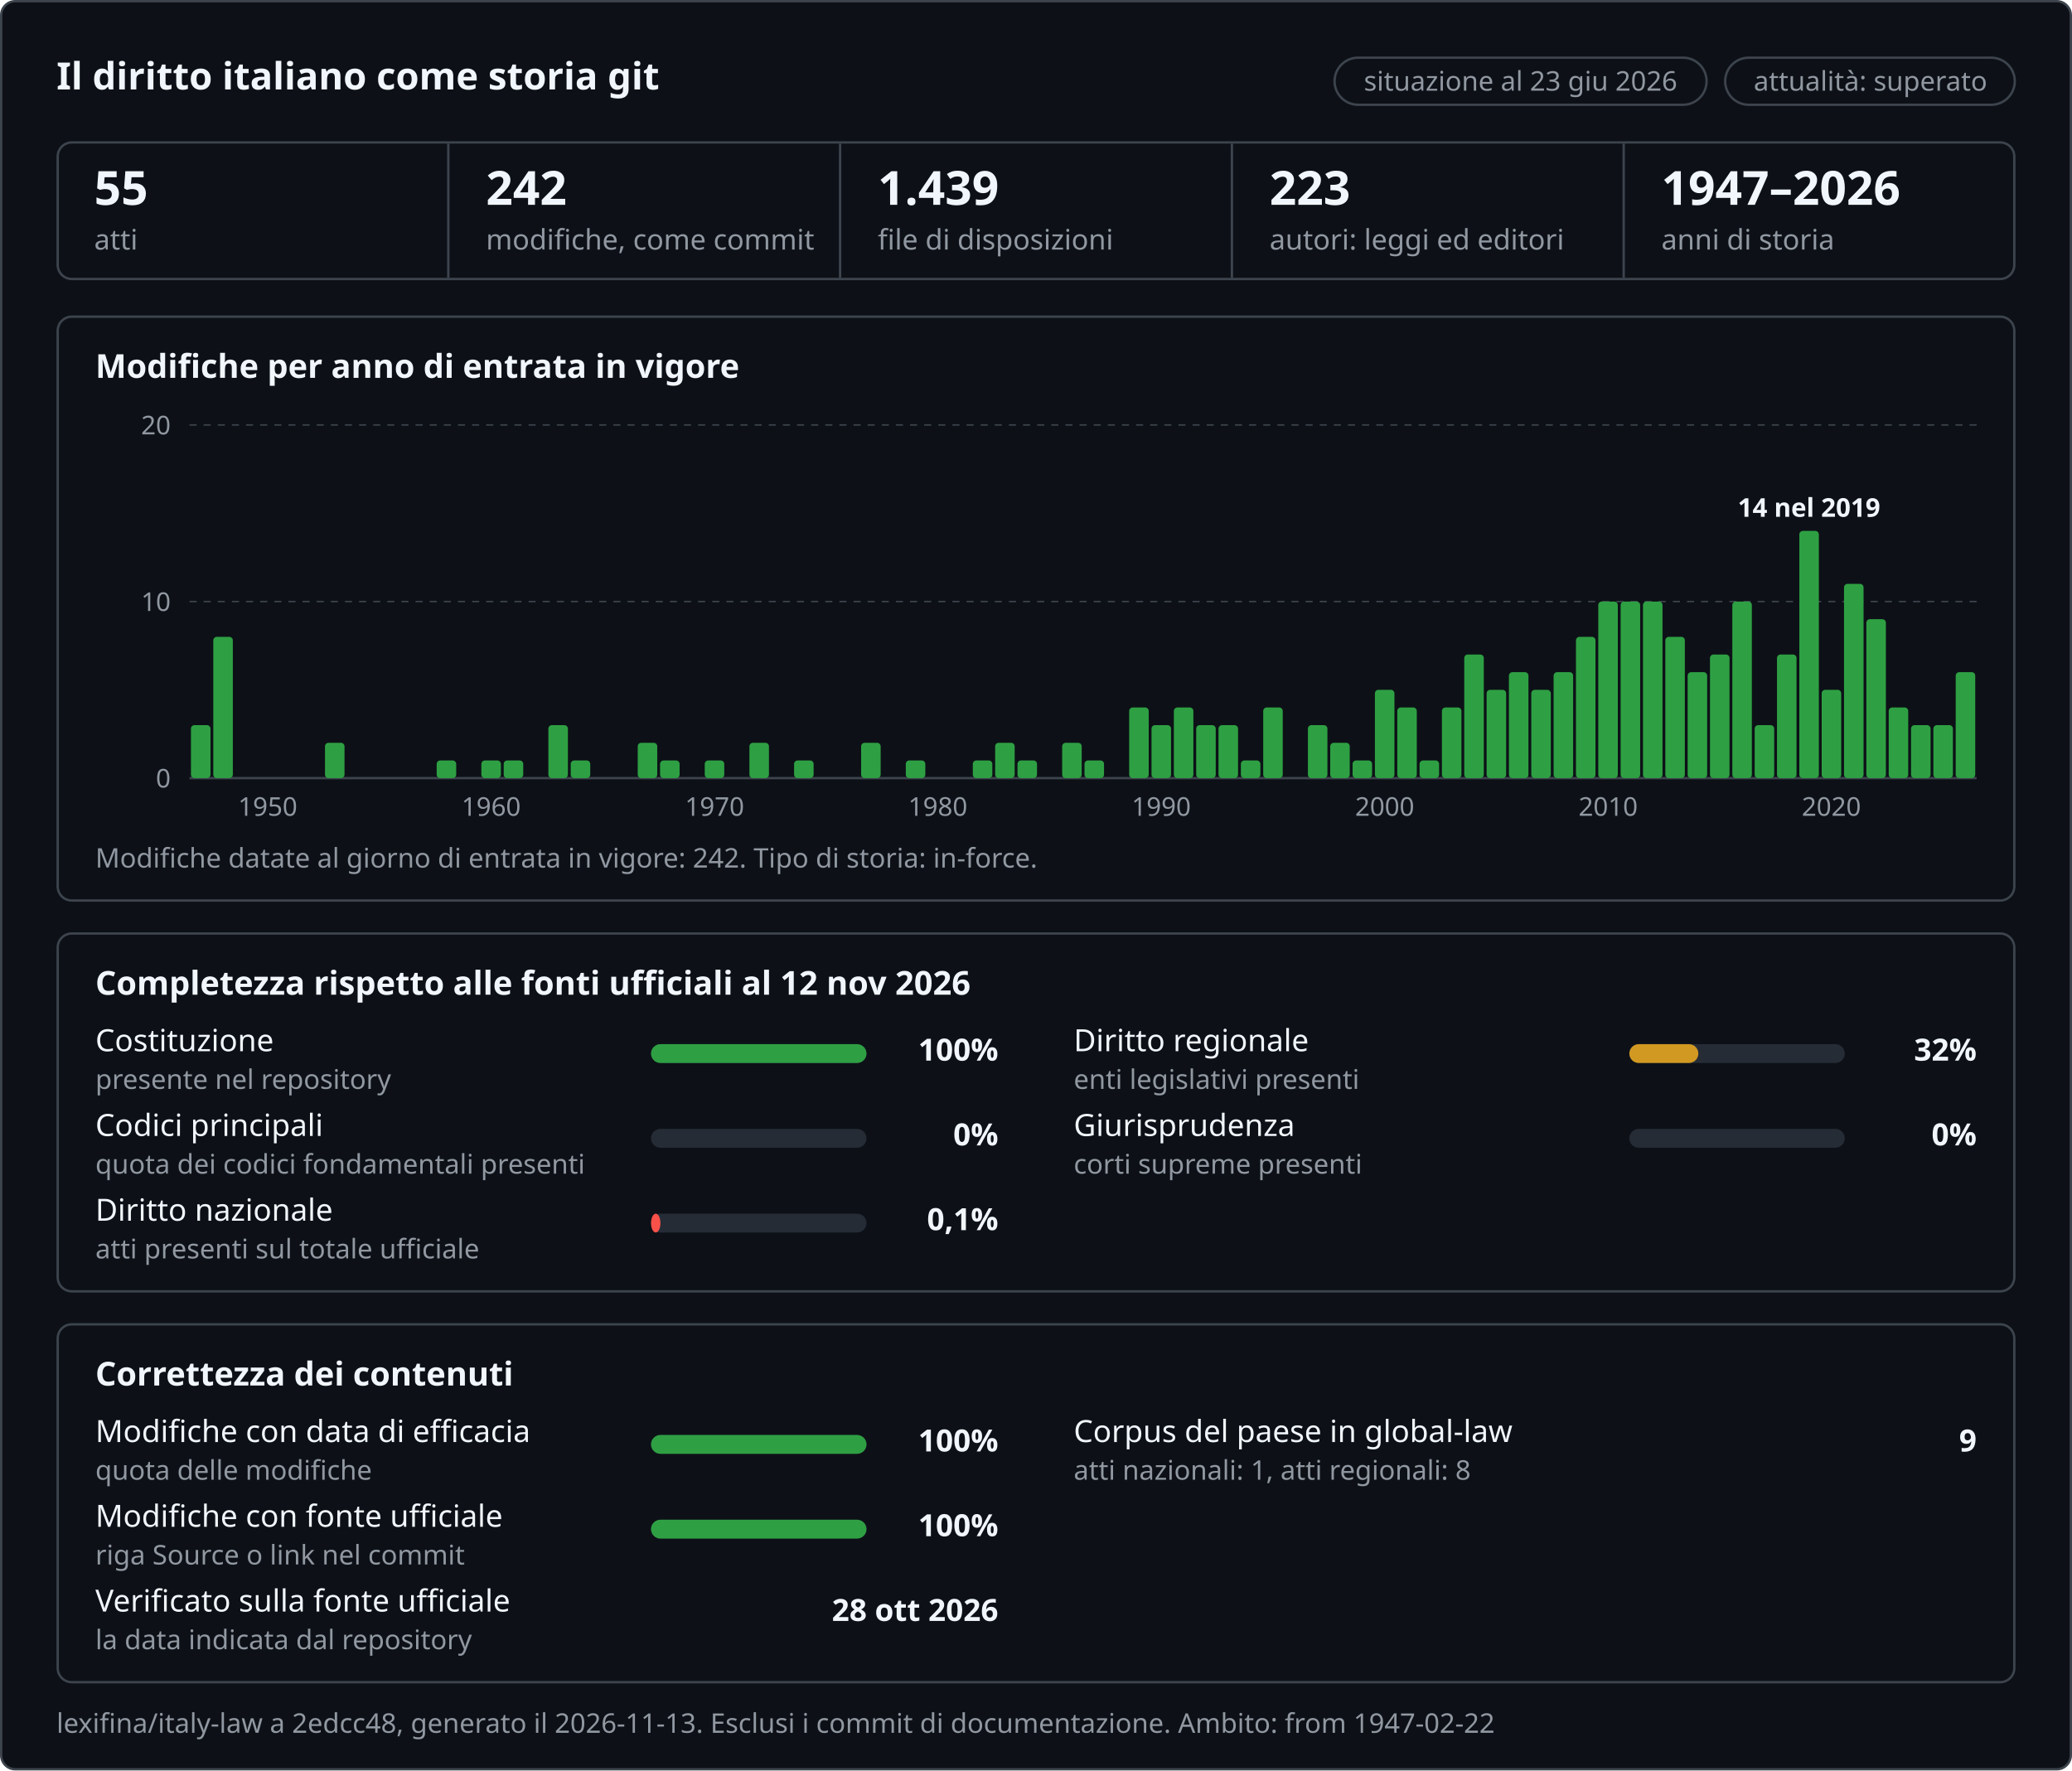
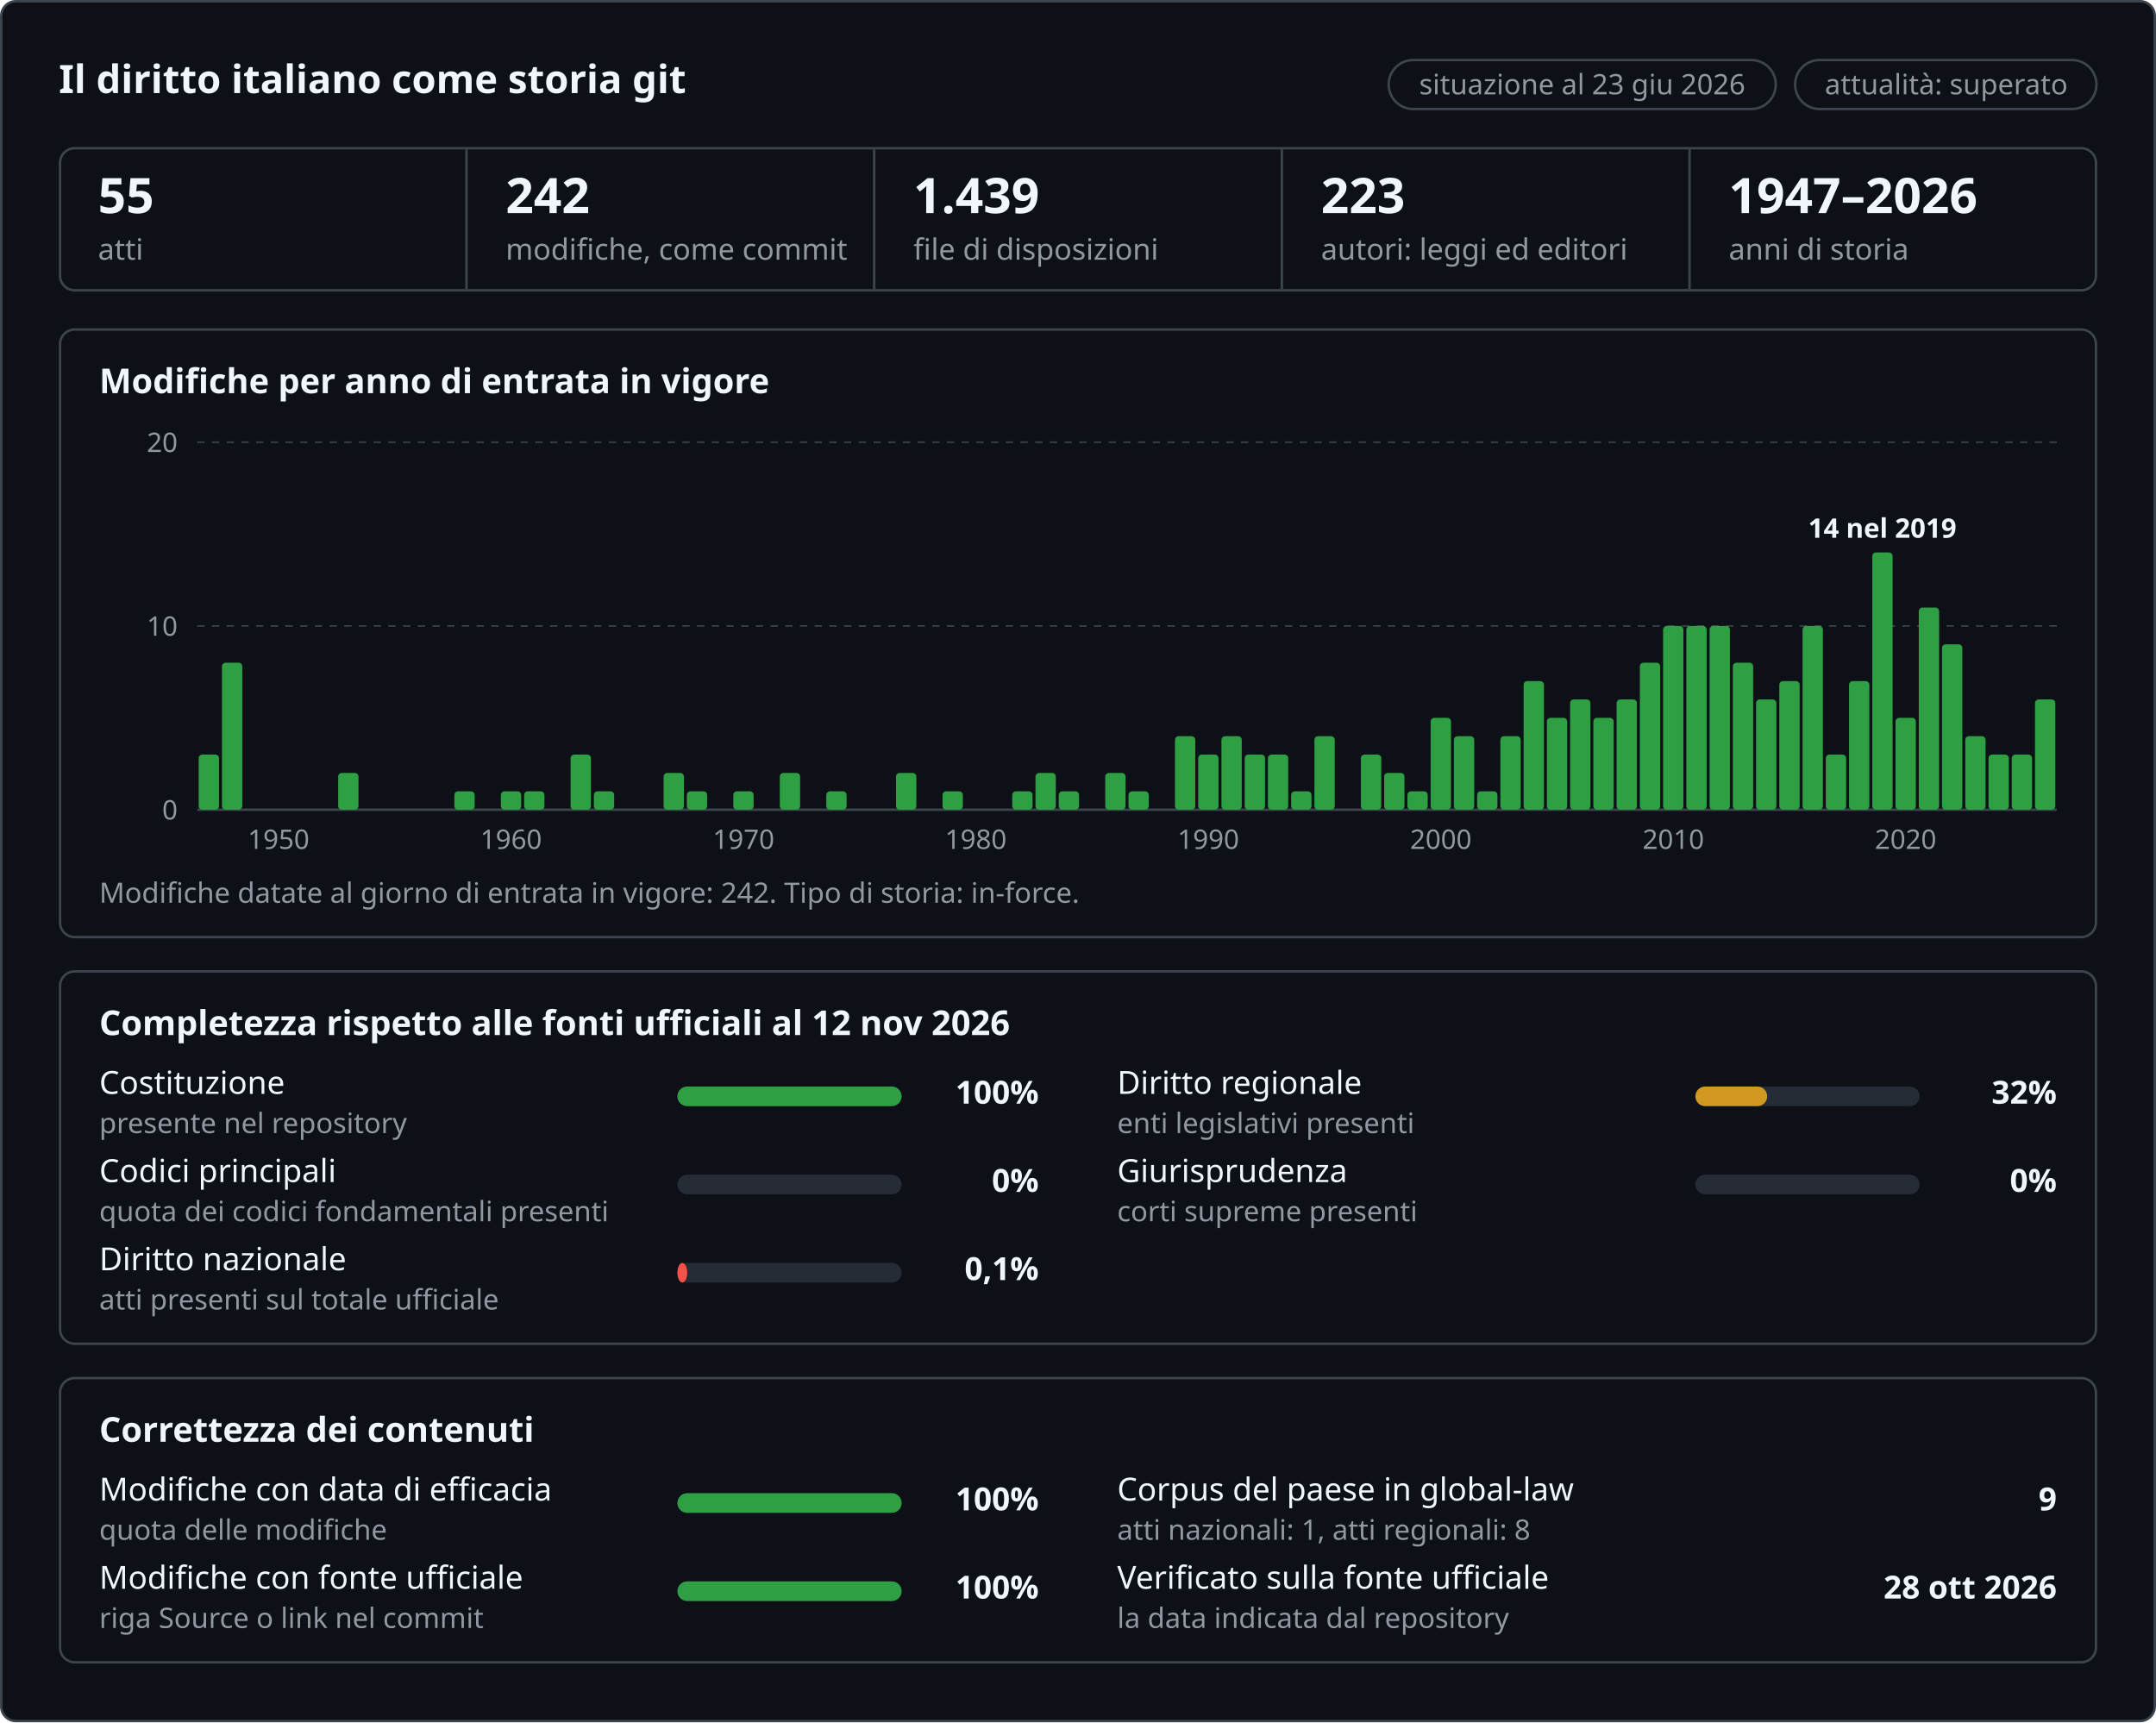
- <svg xmlns="http://www.w3.org/2000/svg" width="880" height="752" viewBox="0 0 880 752" font-family="-apple-system,BlinkMacSystemFont,Segoe UI,Noto Sans,Helvetica,Arial,sans-serif">
-   <rect x="0.5" y="0.5" width="879" height="751" rx="6" fill="#0d1117" stroke="#3d444d" />
+ <svg xmlns="http://www.w3.org/2000/svg" width="880" height="703" viewBox="0 0 880 703" font-family="-apple-system,BlinkMacSystemFont,Segoe UI,Noto Sans,Helvetica,Arial,sans-serif">
+   <rect x="0.5" y="0.5" width="879" height="702" rx="6" fill="#0d1117" stroke="#3d444d" />
  <text x="24" y="38" font-size="16" font-weight="600" fill="#f0f6fc">Il diritto italiano come storia git</text>
  <rect x="566.8" y="24.5" width="158" height="20" rx="10" fill="none" stroke="#3d444d" />
  <text x="645.8" y="38.5" font-size="11.5" font-weight="500" text-anchor="middle" fill="#9198a1">situazione al 23 giu 2026</text>
  <rect x="732.7" y="24.5" width="123" height="20" rx="10" fill="none" stroke="#3d444d" />
  <text x="794.4" y="38.5" font-size="11.5" font-weight="500" text-anchor="middle" fill="#9198a1">attualità: superato</text>
  <rect x="24.5" y="60.5" width="831" height="58" rx="6" fill="#0d1117" stroke="#3d444d" />
  <text x="40.0" y="87" font-size="20" font-weight="600" fill="#f0f6fc">55</text>
  <text x="40.0" y="106" font-size="12" fill="#9198a1">atti</text>
  <line x1="190.4" y1="61" x2="190.4" y2="118" stroke="#3d444d" />
  <text x="206.4" y="87" font-size="20" font-weight="600" fill="#f0f6fc">242</text>
  <text x="206.4" y="106" font-size="12" fill="#9198a1">modifiche, come commit</text>
  <line x1="356.8" y1="61" x2="356.8" y2="118" stroke="#3d444d" />
  <text x="372.8" y="87" font-size="20" font-weight="600" fill="#f0f6fc">1.439</text>
  <text x="372.8" y="106" font-size="12" fill="#9198a1">file di disposizioni</text>
  <line x1="523.2" y1="61" x2="523.2" y2="118" stroke="#3d444d" />
  <text x="539.2" y="87" font-size="20" font-weight="600" fill="#f0f6fc">223</text>
  <text x="539.2" y="106" font-size="12" fill="#9198a1">autori: leggi ed editori</text>
  <line x1="689.6" y1="61" x2="689.6" y2="118" stroke="#3d444d" />
  <text x="705.6" y="87" font-size="20" font-weight="600" fill="#f0f6fc">1947–2026</text>
  <text x="705.6" y="106" font-size="12" fill="#9198a1">anni di storia</text>
  <rect x="24.5" y="134.5" width="831" height="248" rx="6" fill="#0d1117" stroke="#3d444d" />
  <text x="40.5" y="160.5" font-size="14" font-weight="600" fill="#f0f6fc">Modifiche per anno di entrata in vigore</text>
  <line x1="80.5" y1="330.5" x2="839.5" y2="330.5" stroke="#3d444d" stroke-width="1" />
  <text x="72.5" y="334.5" font-size="11" text-anchor="end" fill="#9198a1">0</text>
  <line x1="80.5" y1="255.5" x2="839.5" y2="255.5" stroke="#3d444d" stroke-width="0.6" stroke-dasharray="3 3" />
  <text x="72.5" y="259.5" font-size="11" text-anchor="end" fill="#9198a1">10</text>
  <line x1="80.5" y1="180.5" x2="839.5" y2="180.5" stroke="#3d444d" stroke-width="0.6" stroke-dasharray="3 3" />
  <text x="72.5" y="184.5" font-size="11" text-anchor="end" fill="#9198a1">20</text>
  <rect x="81.10" y="308.0" width="8.29" height="22.5" rx="1.5" fill="#2ea043" />
  <rect x="90.59" y="270.5" width="8.29" height="60.0" rx="1.5" fill="#2ea043" />
  <text x="113.7" y="346.5" font-size="11" text-anchor="middle" fill="#9198a1">1950</text>
  <rect x="138.03" y="315.5" width="8.29" height="15.0" rx="1.5" fill="#2ea043" />
  <rect x="185.46" y="323.0" width="8.29" height="7.5" rx="1.5" fill="#2ea043" />
  <rect x="204.44" y="323.0" width="8.29" height="7.5" rx="1.5" fill="#2ea043" />
  <text x="208.6" y="346.5" font-size="11" text-anchor="middle" fill="#9198a1">1960</text>
  <rect x="213.93" y="323.0" width="8.29" height="7.5" rx="1.5" fill="#2ea043" />
  <rect x="232.90" y="308.0" width="8.29" height="22.5" rx="1.5" fill="#2ea043" />
  <rect x="242.39" y="323.0" width="8.29" height="7.5" rx="1.5" fill="#2ea043" />
  <rect x="270.85" y="315.5" width="8.29" height="15.0" rx="1.5" fill="#2ea043" />
  <rect x="280.34" y="323.0" width="8.29" height="7.5" rx="1.5" fill="#2ea043" />
  <rect x="299.31" y="323.0" width="8.29" height="7.5" rx="1.5" fill="#2ea043" />
  <text x="303.5" y="346.5" font-size="11" text-anchor="middle" fill="#9198a1">1970</text>
  <rect x="318.29" y="315.5" width="8.29" height="15.0" rx="1.5" fill="#2ea043" />
  <rect x="337.26" y="323.0" width="8.29" height="7.5" rx="1.5" fill="#2ea043" />
  <rect x="365.73" y="315.5" width="8.29" height="15.0" rx="1.5" fill="#2ea043" />
  <rect x="384.70" y="323.0" width="8.29" height="7.5" rx="1.5" fill="#2ea043" />
  <text x="398.3" y="346.5" font-size="11" text-anchor="middle" fill="#9198a1">1980</text>
  <rect x="413.16" y="323.0" width="8.29" height="7.5" rx="1.5" fill="#2ea043" />
  <rect x="422.65" y="315.5" width="8.29" height="15.0" rx="1.5" fill="#2ea043" />
  <rect x="432.14" y="323.0" width="8.29" height="7.5" rx="1.5" fill="#2ea043" />
  <rect x="451.11" y="315.5" width="8.29" height="15.0" rx="1.5" fill="#2ea043" />
  <rect x="460.60" y="323.0" width="8.29" height="7.5" rx="1.5" fill="#2ea043" />
  <rect x="479.58" y="300.5" width="8.29" height="30.0" rx="1.5" fill="#2ea043" />
  <rect x="489.06" y="308.0" width="8.29" height="22.5" rx="1.5" fill="#2ea043" />
  <text x="493.2" y="346.5" font-size="11" text-anchor="middle" fill="#9198a1">1990</text>
  <rect x="498.55" y="300.5" width="8.29" height="30.0" rx="1.5" fill="#2ea043" />
  <rect x="508.04" y="308.0" width="8.29" height="22.5" rx="1.5" fill="#2ea043" />
  <rect x="517.52" y="308.0" width="8.29" height="22.5" rx="1.5" fill="#2ea043" />
  <rect x="527.01" y="323.0" width="8.29" height="7.5" rx="1.5" fill="#2ea043" />
  <rect x="536.50" y="300.5" width="8.29" height="30.0" rx="1.5" fill="#2ea043" />
  <rect x="555.48" y="308.0" width="8.29" height="22.5" rx="1.5" fill="#2ea043" />
  <rect x="564.96" y="315.5" width="8.29" height="15.0" rx="1.5" fill="#2ea043" />
  <rect x="574.45" y="323.0" width="8.29" height="7.5" rx="1.5" fill="#2ea043" />
  <rect x="583.94" y="293.0" width="8.29" height="37.5" rx="1.5" fill="#2ea043" />
  <text x="588.1" y="346.5" font-size="11" text-anchor="middle" fill="#9198a1">2000</text>
  <rect x="593.43" y="300.5" width="8.29" height="30.0" rx="1.5" fill="#2ea043" />
  <rect x="602.91" y="323.0" width="8.29" height="7.5" rx="1.5" fill="#2ea043" />
  <rect x="612.40" y="300.5" width="8.29" height="30.0" rx="1.5" fill="#2ea043" />
  <rect x="621.89" y="278.0" width="8.29" height="52.5" rx="1.5" fill="#2ea043" />
  <rect x="631.38" y="293.0" width="8.29" height="37.5" rx="1.5" fill="#2ea043" />
  <rect x="640.86" y="285.5" width="8.29" height="45.0" rx="1.5" fill="#2ea043" />
  <rect x="650.35" y="293.0" width="8.29" height="37.5" rx="1.5" fill="#2ea043" />
  <rect x="659.84" y="285.5" width="8.29" height="45.0" rx="1.5" fill="#2ea043" />
  <rect x="669.33" y="270.5" width="8.29" height="60.0" rx="1.5" fill="#2ea043" />
  <rect x="678.81" y="255.5" width="8.29" height="75.0" rx="1.5" fill="#2ea043" />
  <text x="683.0" y="346.5" font-size="11" text-anchor="middle" fill="#9198a1">2010</text>
  <rect x="688.30" y="255.5" width="8.29" height="75.0" rx="1.5" fill="#2ea043" />
  <rect x="697.79" y="255.5" width="8.29" height="75.0" rx="1.5" fill="#2ea043" />
  <rect x="707.28" y="270.5" width="8.29" height="60.0" rx="1.5" fill="#2ea043" />
  <rect x="716.76" y="285.5" width="8.29" height="45.0" rx="1.5" fill="#2ea043" />
  <rect x="726.25" y="278.0" width="8.29" height="52.5" rx="1.5" fill="#2ea043" />
  <rect x="735.74" y="255.5" width="8.29" height="75.0" rx="1.5" fill="#2ea043" />
  <rect x="745.23" y="308.0" width="8.29" height="22.5" rx="1.5" fill="#2ea043" />
  <rect x="754.71" y="278.0" width="8.29" height="52.5" rx="1.5" fill="#2ea043" />
  <rect x="764.20" y="225.5" width="8.29" height="105.0" rx="1.5" fill="#2ea043" />
  <text x="768.3" y="219.5" font-size="11" font-weight="600" text-anchor="middle" fill="#f0f6fc">14 nel 2019</text>
  <rect x="773.69" y="293.0" width="8.29" height="37.5" rx="1.5" fill="#2ea043" />
  <text x="777.8" y="346.5" font-size="11" text-anchor="middle" fill="#9198a1">2020</text>
  <rect x="783.18" y="248.0" width="8.29" height="82.5" rx="1.5" fill="#2ea043" />
  <rect x="792.66" y="263.0" width="8.29" height="67.5" rx="1.5" fill="#2ea043" />
  <rect x="802.15" y="300.5" width="8.29" height="30.0" rx="1.5" fill="#2ea043" />
  <rect x="811.64" y="308.0" width="8.29" height="22.5" rx="1.5" fill="#2ea043" />
  <rect x="821.13" y="308.0" width="8.29" height="22.5" rx="1.5" fill="#2ea043" />
  <rect x="830.61" y="285.5" width="8.29" height="45.0" rx="1.5" fill="#2ea043" />
  <text x="40.5" y="368.5" font-size="11.5" fill="#9198a1">Modifiche datate al giorno di entrata in vigore: 242. Tipo di storia: in-force.</text>
  <rect x="24.5" y="396.5" width="831" height="152" rx="6" fill="#0d1117" stroke="#3d444d" />
  <text x="40.5" y="422.5" font-size="14" font-weight="600" fill="#f0f6fc">Completezza rispetto alle fonti ufficiali al 12 nov 2026</text>
  <text x="40.5" y="446.5" font-size="13" fill="#f0f6fc">Costituzione</text>
  <text x="40.5" y="462.5" font-size="11.5" fill="#9198a1">presente nel repository</text>
  <g>
    <rect x="276.5" y="443.5" width="91.5" height="8" rx="4" fill="#262c36" />
    <rect x="276.5" y="443.5" width="91.5" height="8" rx="4" fill="#2ea043" />
  </g>
  <text x="424.0" y="450.5" font-size="13" font-weight="600" text-anchor="end" fill="#f0f6fc">100%</text>
  <text x="40.5" y="482.5" font-size="13" fill="#f0f6fc">Codici principali</text>
  <text x="40.5" y="498.5" font-size="11.5" fill="#9198a1">quota dei codici fondamentali presenti</text>
  <g>
    <rect x="276.5" y="479.5" width="91.5" height="8" rx="4" fill="#262c36" />
  </g>
  <text x="424.0" y="486.5" font-size="13" font-weight="600" text-anchor="end" fill="#f0f6fc">0%</text>
  <text x="40.5" y="518.5" font-size="13" fill="#f0f6fc">Diritto nazionale</text>
  <text x="40.5" y="534.5" font-size="11.5" fill="#9198a1">atti presenti sul totale ufficiale</text>
  <g>
    <rect x="276.5" y="515.5" width="91.5" height="8" rx="4" fill="#262c36" />
    <rect x="276.5" y="515.5" width="4.0" height="8" rx="4" fill="#f85149" />
  </g>
  <text x="424.0" y="522.5" font-size="13" font-weight="600" text-anchor="end" fill="#f0f6fc">0,1%</text>
  <text x="456.0" y="446.5" font-size="13" fill="#f0f6fc">Diritto regionale</text>
  <text x="456.0" y="462.5" font-size="11.5" fill="#9198a1">enti legislativi presenti</text>
  <g>
    <rect x="692.0" y="443.5" width="91.5" height="8" rx="4" fill="#262c36" />
    <rect x="692.0" y="443.5" width="29.3" height="8" rx="4" fill="#d29922" />
  </g>
  <text x="839.5" y="450.5" font-size="13" font-weight="600" text-anchor="end" fill="#f0f6fc">32%</text>
  <text x="456.0" y="482.5" font-size="13" fill="#f0f6fc">Giurisprudenza</text>
  <text x="456.0" y="498.5" font-size="11.5" fill="#9198a1">corti supreme presenti</text>
  <g>
    <rect x="692.0" y="479.5" width="91.5" height="8" rx="4" fill="#262c36" />
  </g>
  <text x="839.5" y="486.5" font-size="13" font-weight="600" text-anchor="end" fill="#f0f6fc">0%</text>
-   <rect x="24.5" y="562.5" width="831" height="152" rx="6" fill="#0d1117" stroke="#3d444d" />
+   <rect x="24.5" y="562.5" width="831" height="116" rx="6" fill="#0d1117" stroke="#3d444d" />
  <text x="40.5" y="588.5" font-size="14" font-weight="600" fill="#f0f6fc">Correttezza dei contenuti</text>
  <text x="40.5" y="612.5" font-size="13" fill="#f0f6fc">Modifiche con data di efficacia</text>
  <text x="40.5" y="628.5" font-size="11.5" fill="#9198a1">quota delle modifiche</text>
  <g>
    <rect x="276.5" y="609.5" width="91.5" height="8" rx="4" fill="#262c36" />
    <rect x="276.5" y="609.5" width="91.5" height="8" rx="4" fill="#2ea043" />
  </g>
  <text x="424.0" y="616.5" font-size="13" font-weight="600" text-anchor="end" fill="#f0f6fc">100%</text>
  <text x="40.5" y="648.5" font-size="13" fill="#f0f6fc">Modifiche con fonte ufficiale</text>
  <text x="40.5" y="664.5" font-size="11.5" fill="#9198a1">riga Source o link nel commit</text>
  <g>
    <rect x="276.5" y="645.5" width="91.5" height="8" rx="4" fill="#262c36" />
    <rect x="276.5" y="645.5" width="91.5" height="8" rx="4" fill="#2ea043" />
  </g>
  <text x="424.0" y="652.5" font-size="13" font-weight="600" text-anchor="end" fill="#f0f6fc">100%</text>
-   <text x="40.5" y="684.5" font-size="13" fill="#f0f6fc">Verificato sulla fonte ufficiale</text>
-   <text x="40.5" y="700.5" font-size="11.5" fill="#9198a1">la data indicata dal repository</text>
-   <text x="424.0" y="688.5" font-size="13" font-weight="600" text-anchor="end" fill="#f0f6fc">28 ott 2026</text>
  <text x="456.0" y="612.5" font-size="13" fill="#f0f6fc">Corpus del paese in global-law</text>
  <text x="456.0" y="628.5" font-size="11.5" fill="#9198a1">atti nazionali: 1, atti regionali: 8</text>
  <text x="839.5" y="616.5" font-size="13" font-weight="600" text-anchor="end" fill="#f0f6fc">9</text>
-   <text x="24" y="736" font-size="11.5" fill="#9198a1">lexifina/italy-law a 2edcc48, generato il 2026-11-13. Esclusi i commit di documentazione. Ambito: from 1947-02-22</text>
+   <text x="456.0" y="648.5" font-size="13" fill="#f0f6fc">Verificato sulla fonte ufficiale</text>
+   <text x="456.0" y="664.5" font-size="11.5" fill="#9198a1">la data indicata dal repository</text>
+   <text x="839.5" y="652.5" font-size="13" font-weight="600" text-anchor="end" fill="#f0f6fc">28 ott 2026</text>
</svg>
